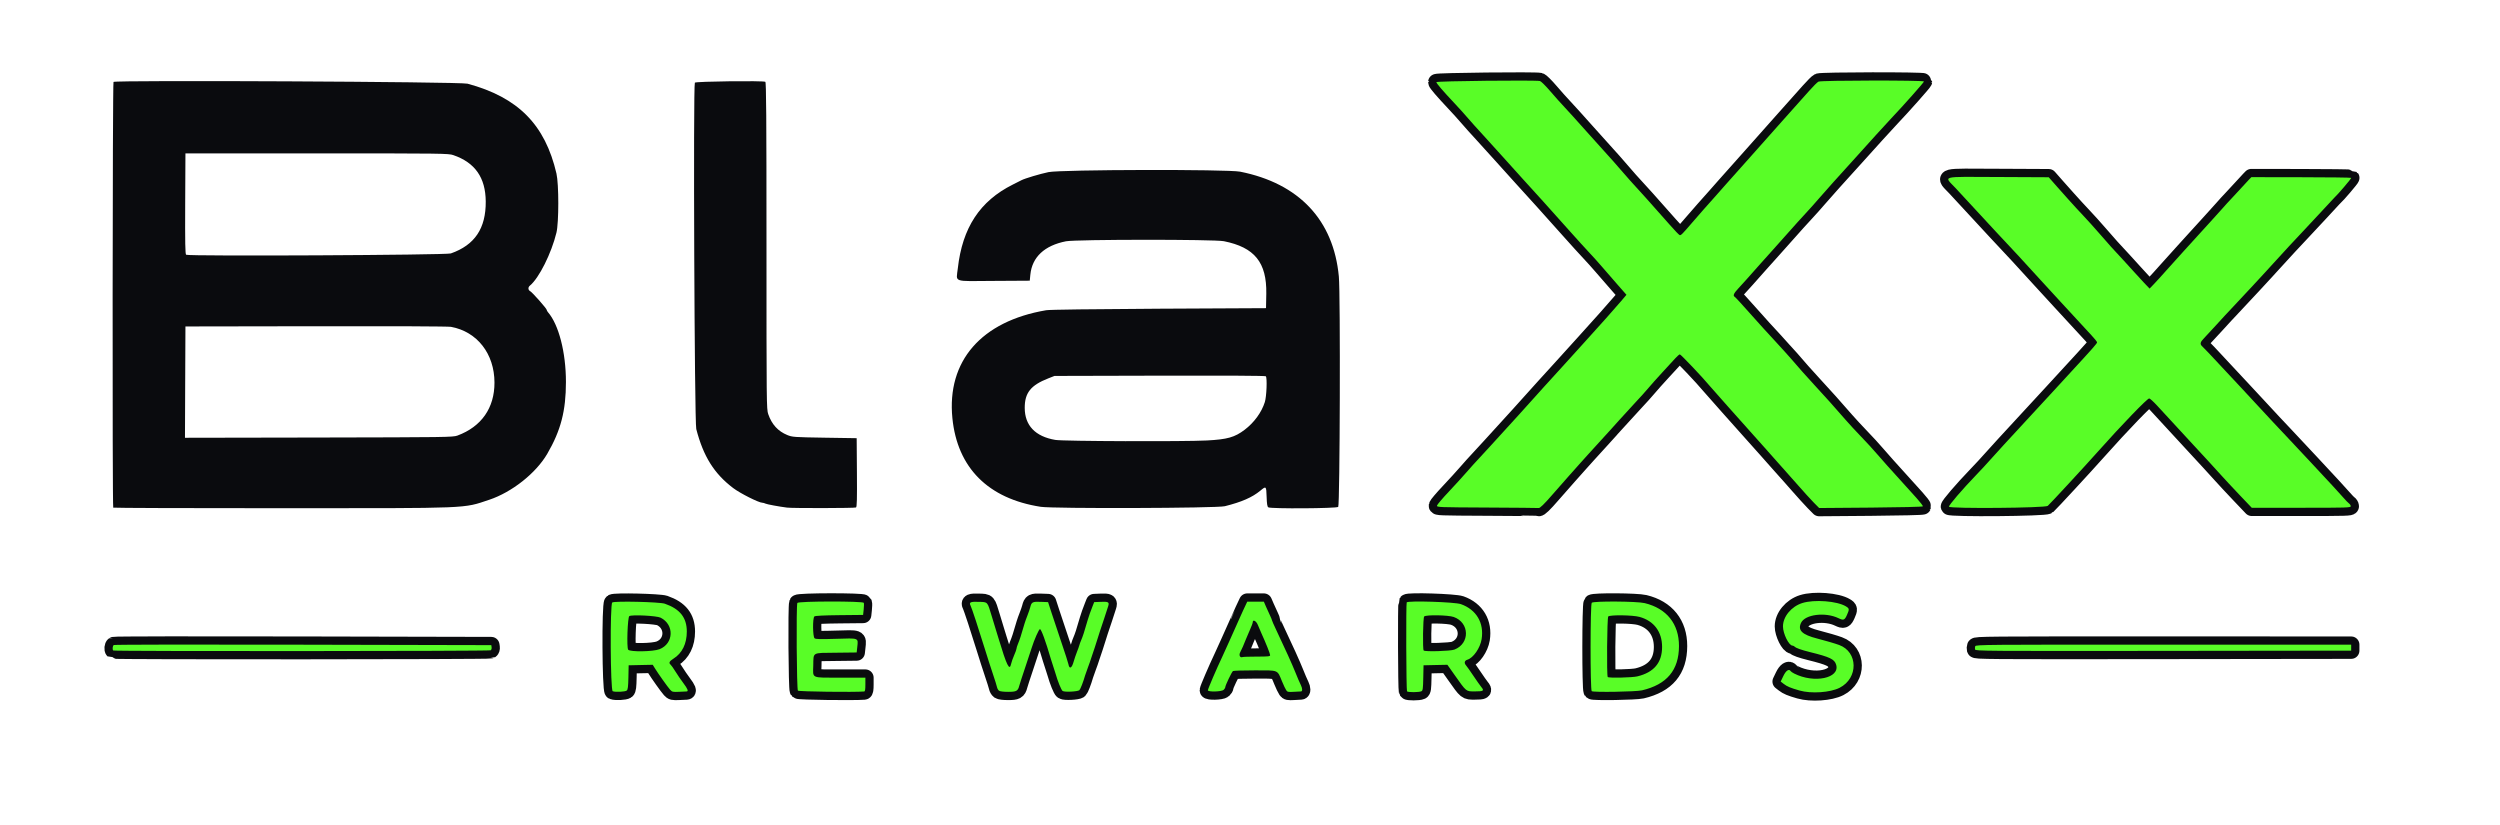
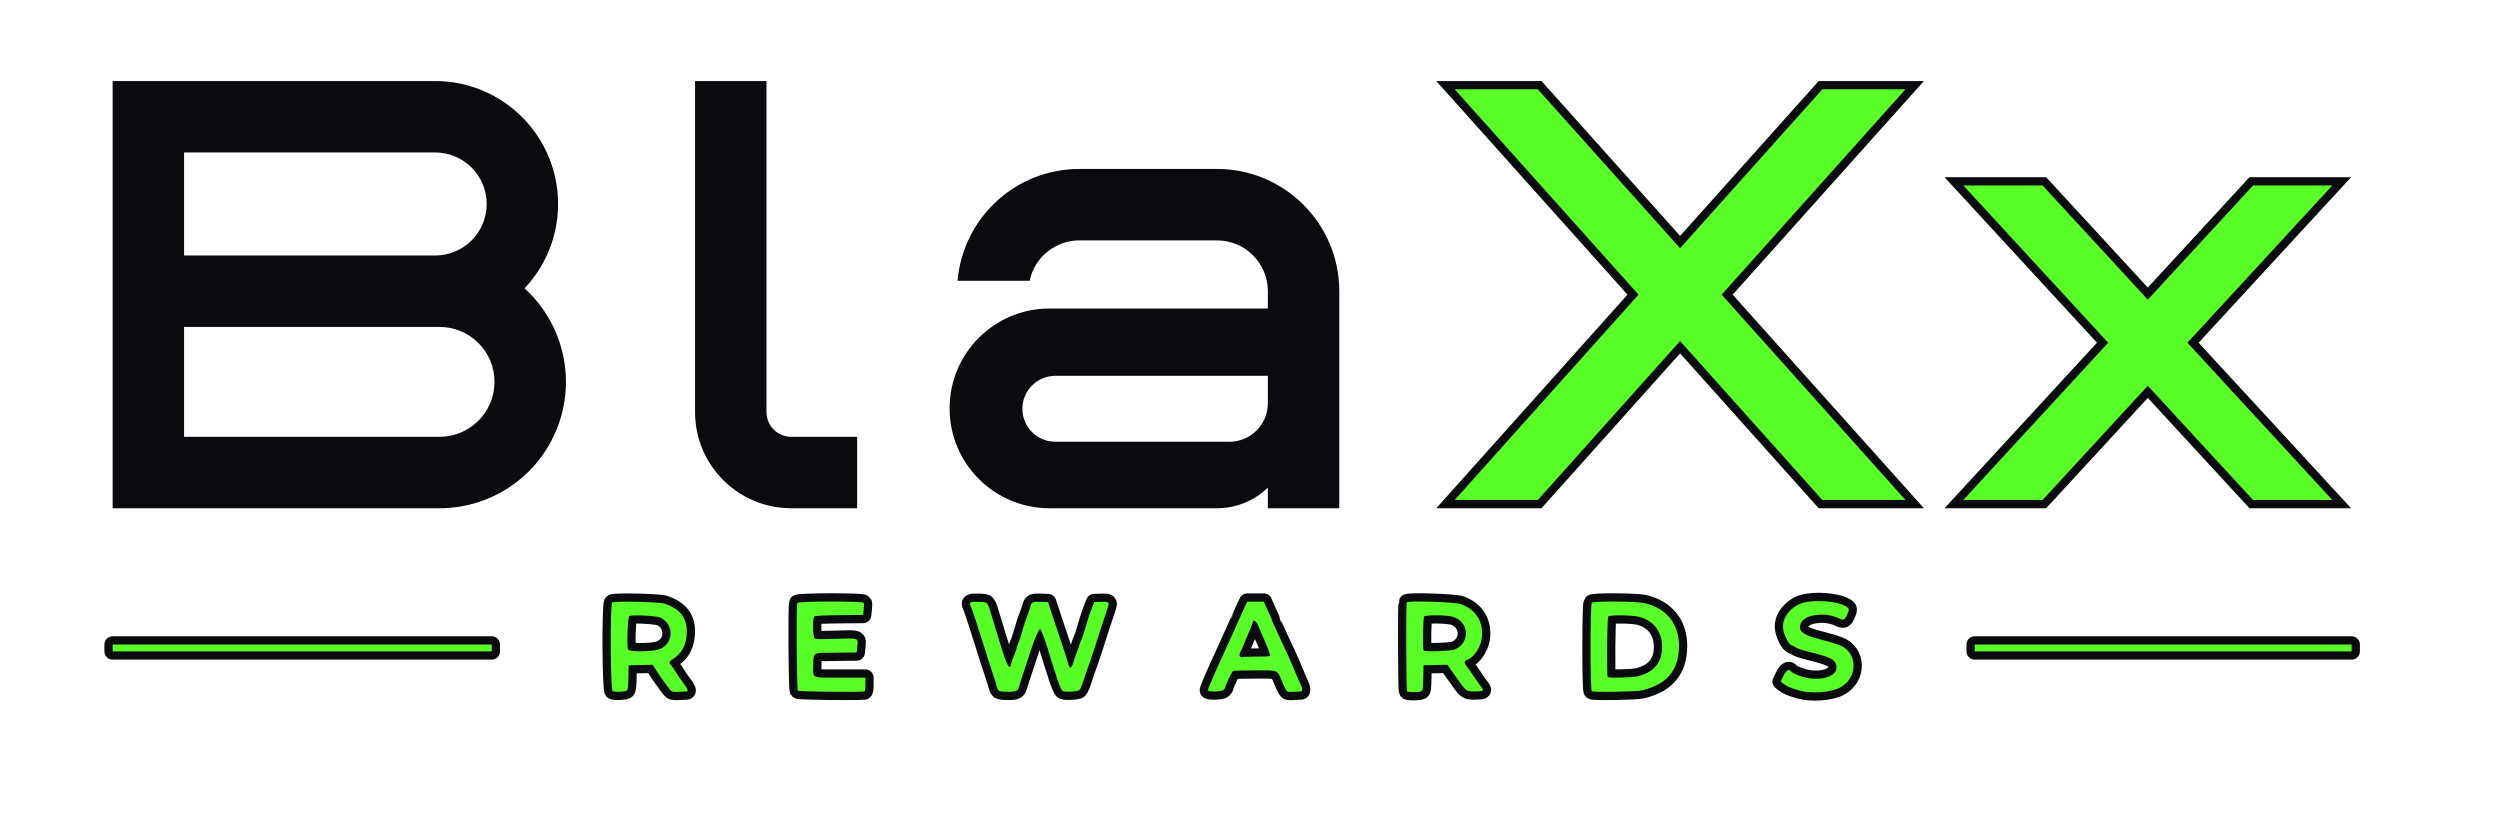
- <svg xmlns="http://www.w3.org/2000/svg" viewBox="0 0 910 300">
-   <path fill="#0A0B0E" fill-rule="evenodd" d="M41.22,184.78C40.86,184.42 40.96,30.18 41.32,29.82C42.01,29.12 167.52,29.75 170.17,30.46C188.59,35.43 198.41,45.35 202.55,63.17C203.44,67.02 203.44,80.98 202.55,84.67C200.72,92.21 196.20,101.24 192.89,103.96C192.13,104.58 192.19,105.57 193.00,106.00C193.78,106.42 199.00,112.33 199.00,112.79C199.00,112.97 199.21,113.35 199.46,113.64C203.39,118.17 206.00,128.28 206.00,139.03C206.00,149.53 204.15,156.67 199.21,165.17C195.11,172.22 186.36,179.15 178.10,181.91C168.41,185.14 172.25,184.99 102.31,184.99C68.83,185.00 41.34,184.90 41.22,184.78ZM286.50,184.77C283.56,184.40 279.11,183.57 278.61,183.31C278.30,183.14 277.80,183.00 277.50,183.00C276.22,183.00 269.44,179.59 266.90,177.67C259.95,172.41 256.02,166.14 253.44,156.17C252.79,153.66 252.30,31.07 252.93,30.09C253.24,29.62 277.84,29.32 278.58,29.78C278.91,29.99 279.00,42.41 279.00,89.47C279.00,146.95 279.02,148.96 279.63,150.73C280.93,154.50 283.19,156.97 286.59,158.36C288.43,159.10 288.95,159.14 300.17,159.32L311.83,159.50L311.92,171.98C311.99,181.74 311.92,184.51 311.59,184.72C311.18,184.98 288.50,185.03 286.50,184.77ZM378.83,184.48C359.68,181.52 348.47,170.27 346.67,152.21C344.60,131.40 357.19,116.93 380.83,112.92C382.06,112.71 397.94,112.50 421.83,112.37L460.83,112.17L460.93,106.90C461.12,95.53 456.68,90.04 445.50,87.80C441.96,87.09 391.60,87.12 388.00,87.83C380.18,89.37 375.68,93.59 375.05,99.96L374.83,102.17L361.74,102.25C346.53,102.36 348.06,102.89 348.64,97.72C350.29,82.91 356.67,73.17 368.67,67.18C370.04,66.49 371.45,65.78 371.80,65.60C373.04,64.95 378.55,63.30 381.66,62.65C386.14,61.71 446.82,61.58 451.42,62.49C472.87,66.77 485.42,80.11 487.34,100.66C487.95,107.10 487.73,183.89 487.11,184.51C486.53,185.09 462.57,185.24 461.67,184.67C461.29,184.43 461.14,183.51 461.05,180.85C460.92,176.87 460.89,176.84 458.73,178.63C455.81,181.04 451.99,182.72 445.85,184.26C442.94,185.00 383.42,185.19 378.83,184.48ZM439.33,160.33C446.78,159.93 449.41,159.19 453.05,156.44C456.51,153.82 459.22,150.10 460.40,146.35C461.04,144.32 461.30,137.50 460.76,136.96C460.56,136.76 446.33,136.68 422.14,136.74L383.83,136.84L381.57,137.73C375.20,140.23 373.00,142.97 373.00,148.44C373.00,154.86 376.84,158.89 384.15,160.13C387.08,160.63 430.69,160.78 439.33,160.33ZM166.50,158.55C175.25,155.31 180.02,148.49 179.99,139.23C179.96,128.75 173.69,120.73 164.17,118.97C163.18,118.79 143.04,118.70 115.00,118.75L67.50,118.83L67.41,139.09L67.33,159.35L116.08,159.26C162.55,159.17 164.91,159.14 166.50,158.55ZM164.11,92.25C172.82,89.19 176.88,83.14 176.81,73.33C176.74,64.65 172.92,59.18 165.00,56.46C163.24,55.86 161.36,55.83 115.33,55.83L67.50,55.83L67.41,74.15C67.35,88.57 67.42,92.51 67.75,92.73C68.68,93.33 162.35,92.86 164.11,92.25Z" />
-   <path fill="#59FD27" stroke="#0A0B0E" stroke-width="6" stroke-linejoin="round" paint-order="stroke" fill-rule="evenodd" d="M223.03,251.61C222.18,251.30 222.01,220.01 222.86,219.31C223.58,218.71 240.10,219.09 242.00,219.75C247.50,221.66 249.99,224.81 250.00,229.86C250.00,234.33 248.31,237.78 245.14,239.75C243.62,240.70 243.34,241.31 244.12,241.96C244.37,242.17 245.15,243.28 245.85,244.42C246.55,245.56 247.85,247.46 248.73,248.63C250.35,250.78 250.68,251.65 249.92,251.69C249.69,251.70 248.43,251.75 247.11,251.82C244.89,251.92 244.67,251.87 243.92,251.05C243.04,250.08 239.59,245.23 238.37,243.24L237.60,241.98L233.22,242.07L228.83,242.17L228.74,246.55C228.67,249.97 228.54,251.03 228.14,251.35C227.58,251.82 224.07,252.00 223.03,251.61ZM290.44,251.39C289.99,250.94 289.79,220.61 290.23,219.47C290.48,218.80 314.17,218.77 314.43,219.43C314.52,219.67 314.50,220.76 314.38,221.85L314.17,223.83L305.53,223.92C299.84,223.98 296.74,224.14 296.44,224.38C295.76,224.94 295.82,231.77 296.51,232.34C296.91,232.67 298.63,232.71 304.32,232.53C312.77,232.26 312.41,232.12 312.05,235.50L311.83,237.50L304.26,237.59C295.39,237.69 296.16,237.26 296.03,242.27C295.91,247.05 295.06,246.67 305.87,246.67L315.00,246.67L315.00,249.17C315.00,250.93 314.88,251.68 314.58,251.70C310.89,252.01 290.80,251.75 290.44,251.39ZM363.66,251.43C363.34,251.20 363.00,250.60 362.90,250.09C362.80,249.58 362.11,247.37 361.36,245.17C360.62,242.97 359.31,238.92 358.47,236.17C356.22,228.88 353.72,221.28 353.27,220.41C352.66,219.22 353.26,218.96 356.35,219.07C359.63,219.18 359.36,218.89 361.01,224.33C361.59,226.26 362.25,228.43 362.48,229.17C362.71,229.90 363.15,231.33 363.45,232.33C366.47,242.36 367.48,244.40 368.05,241.62C368.19,240.96 368.69,239.55 369.15,238.50C369.62,237.45 370.00,236.38 370.00,236.14C370.00,235.89 370.21,235.20 370.46,234.59C371.19,232.83 371.64,231.44 372.98,226.83C373.14,226.28 373.60,225.01 374.00,224.00C374.40,222.99 374.85,221.67 375.00,221.07C375.48,219.14 375.81,218.96 378.80,219.07L381.50,219.17L382.80,223.17C383.51,225.37 385.14,230.24 386.41,234.00C387.69,237.76 388.81,241.25 388.90,241.75C389.27,243.72 390.13,243.29 390.82,240.80C391.07,239.90 391.60,238.34 392.00,237.33C392.40,236.33 392.80,235.20 392.89,234.83C392.98,234.47 393.25,233.72 393.49,233.17C394.16,231.61 394.65,230.11 395.98,225.50C396.35,224.24 396.93,222.59 397.69,220.67L398.28,219.17L400.69,219.07C403.51,218.95 403.87,219.18 403.36,220.72C403.16,221.33 402.48,223.41 401.86,225.33C401.24,227.26 400.59,229.21 400.41,229.67C400.23,230.12 399.83,231.40 399.51,232.50C399.19,233.60 398.73,235.03 398.50,235.67C398.26,236.31 397.76,237.81 397.38,239.00C397.01,240.19 396.38,241.99 395.99,243.00C395.60,244.01 395.15,245.28 394.99,245.83C394.32,248.18 393.28,250.86 392.91,251.21C392.33,251.76 387.46,252.00 386.80,251.51C386.28,251.14 385.01,247.99 384.16,245.00C383.93,244.17 383.59,243.12 383.41,242.67C383.23,242.21 382.82,240.93 382.50,239.83C380.62,233.37 379.02,229.00 378.54,229.00C378.16,229.01 376.45,232.89 375.53,235.83C375.25,236.75 374.18,239.97 373.16,243.00C372.13,246.03 371.17,249.01 371.01,249.63C370.52,251.54 369.97,251.83 366.95,251.83C365.36,251.83 364.01,251.67 363.66,251.43ZM468.20,251.27C467.93,250.89 467.22,249.40 466.63,247.96C464.88,243.73 465.55,244.00 456.74,244.01C452.57,244.01 449.00,244.12 448.81,244.26C448.37,244.55 446.00,249.51 446.00,250.13C446.00,250.37 445.73,250.81 445.39,251.12C444.63,251.80 439.67,251.93 439.67,251.26C439.67,250.77 442.82,243.45 445.01,238.83C445.88,237.00 446.99,234.55 447.48,233.39C447.96,232.23 448.96,230.02 449.68,228.47C450.41,226.92 451.00,225.59 451.00,225.51C451.00,225.44 451.67,223.94 452.50,222.19L454.00,219.00L457.02,219.00L460.04,219.00L460.87,220.92C461.33,221.97 462.00,223.44 462.36,224.19C462.71,224.93 463.00,225.66 463.00,225.79C463.00,225.93 463.69,227.50 464.53,229.27C467.73,236.02 470.42,241.97 471.49,244.67C472.28,246.65 472.98,248.29 473.54,249.44C474.11,250.62 474.13,251.66 473.58,251.68C473.35,251.68 472.16,251.75 470.92,251.82C468.94,251.94 468.62,251.88 468.20,251.27ZM512.15,251.63C511.86,251.18 511.76,219.72 512.04,219.27C512.46,218.58 529.58,219.12 531.75,219.90C537.40,221.90 540.26,226.74 539.31,232.67C538.79,235.88 536.28,239.50 534.11,240.14C533.10,240.45 532.87,241.31 533.59,242.14C533.93,242.52 535.16,244.26 536.32,246.00C537.48,247.74 538.79,249.59 539.22,250.11C540.33,251.45 540.00,251.67 536.85,251.67C533.58,251.67 533.85,251.89 529.50,245.73L526.85,241.98L522.51,242.07L518.17,242.17L518.07,246.74C517.99,250.68 517.90,251.36 517.41,251.61C516.55,252.04 512.41,252.06 512.15,251.63ZM579.38,251.58C578.82,251.02 578.84,219.96 579.40,219.40C580.05,218.75 595.85,218.85 598.65,219.53C606.67,221.46 611.17,227.09 611.15,235.17C611.13,243.92 606.75,249.16 597.67,251.29C595.43,251.81 579.86,252.06 579.38,251.58ZM655.00,251.34C651.73,250.40 650.52,249.90 649.29,248.95L648.17,248.08L649.15,246.04C650.10,244.05 651.21,243.33 651.82,244.31C651.93,244.48 652.50,244.87 653.09,245.17C660.35,248.86 669.83,246.87 668.36,241.96C667.76,239.95 666.16,239.18 658.83,237.36C655.62,236.56 653.78,235.91 653.26,235.39C653.04,235.18 652.68,235.00 652.46,235.00C651.15,235.00 649.00,230.66 649.00,228.02C648.99,224.46 652.05,220.76 656.05,219.50C660.40,218.13 668.74,218.77 671.92,220.72C673.19,221.50 673.22,221.75 672.31,223.81C671.45,225.75 671.05,225.91 669.23,225.03C664.43,222.71 657.04,223.62 655.58,226.72C654.30,229.43 655.94,231.02 661.50,232.44C664.33,233.16 667.95,234.22 669.44,234.77C676.38,237.30 676.50,246.85 669.63,250.35C666.21,252.10 659.28,252.57 655.00,251.34ZM596.00,246.20C602.04,244.74 605.00,241.21 605.00,235.48C605.00,229.97 602.02,226.00 596.81,224.56C594.33,223.87 586.04,223.76 585.40,224.40C584.97,224.83 584.79,246.02 585.22,246.44C585.62,246.85 594.12,246.65 596.00,246.20ZM457.53,239.00C461.68,239.00 462.33,238.93 462.33,238.47C462.33,237.97 460.79,234.10 459.15,230.50C458.73,229.58 458.14,228.20 457.83,227.42C457.26,226.01 456.00,225.37 456.00,226.50C456.00,226.77 455.57,227.94 455.05,229.08C454.53,230.23 453.84,231.84 453.52,232.67C452.75,234.66 452.03,236.29 451.43,237.43C450.88,238.48 451.37,239.52 452.25,239.18C452.51,239.08 454.88,239.00 457.53,239.00ZM41.22,236.78C40.85,236.40 40.98,235.10 41.42,234.79C41.65,234.63 71.57,234.57 110.33,234.67L178.83,234.83L178.95,235.63C179.01,236.07 178.86,236.55 178.61,236.71C178.09,237.04 41.55,237.11 41.22,236.78ZM240.06,236.31C245.27,234.26 245.52,227.38 240.47,224.84C239.05,224.13 229.96,223.67 229.07,224.27C228.44,224.69 228.06,235.77 228.66,236.49C229.37,237.35 237.76,237.22 240.06,236.31ZM529.41,236.45C535.13,234.24 534.96,226.64 529.15,224.58C527.13,223.87 519.07,223.73 518.40,224.40C517.97,224.83 517.80,236.36 518.22,236.78C518.73,237.28 527.95,237.01 529.41,236.45ZM718.92,236.41C718.84,236.09 718.86,235.55 718.98,235.23C719.18,234.66 722.15,234.63 787.51,234.65L855.83,234.67L855.83,235.75L855.83,236.83L787.46,236.92C722.30,237.00 719.07,236.97 718.92,236.41ZM541.39,184.75C523.60,184.66 522.96,184.64 523.06,184.04C523.12,183.70 525.06,181.41 527.37,178.96C529.68,176.51 532.60,173.30 533.87,171.83C535.13,170.37 537.23,168.04 538.53,166.67C539.83,165.29 541.70,163.27 542.67,162.17C544.39,160.23 548.54,155.68 553.00,150.83C554.19,149.54 556.22,147.29 557.50,145.83C558.78,144.37 560.81,142.12 562.00,140.83C563.19,139.55 566.12,136.33 568.50,133.69C570.88,131.05 574.56,126.99 576.67,124.67C582.06,118.74 587.83,112.27 590.10,109.59L592.03,107.31L588.93,103.78C587.23,101.84 584.66,98.88 583.22,97.21C581.78,95.53 579.68,93.19 578.54,92.00C577.40,90.81 573.93,86.98 570.83,83.50C564.94,76.88 557.69,68.83 554.00,64.82C552.81,63.52 549.43,59.78 546.50,56.50C543.57,53.23 540.18,49.49 538.97,48.19C537.75,46.89 535.66,44.56 534.32,43.00C532.97,41.44 530.74,38.96 529.35,37.50C525.24,33.13 522.83,30.33 522.83,29.90C522.83,29.49 558.93,29.10 560.55,29.49C560.95,29.59 562.66,31.28 564.34,33.25C566.03,35.22 568.34,37.81 569.48,39.00C570.61,40.19 574.14,44.09 577.32,47.67C580.49,51.24 583.93,55.07 584.96,56.17C585.99,57.27 588.24,59.82 589.97,61.84C591.69,63.85 593.27,65.65 593.47,65.83C593.99,66.30 603.82,77.27 607.75,81.78C609.54,83.82 611.19,85.54 611.43,85.60C611.89,85.69 612.34,85.24 616.13,80.83C618.50,78.07 621.72,74.42 624.34,71.51C625.17,70.59 626.89,68.63 628.17,67.17C629.44,65.70 631.92,62.93 633.67,61.00C635.42,59.07 637.83,56.38 639.01,55.00C640.20,53.63 644.47,48.82 648.50,44.32C652.53,39.82 657.03,34.77 658.50,33.11C659.97,31.44 661.51,29.91 661.93,29.71C662.93,29.22 700.33,29.17 700.33,29.66C700.33,29.98 692.61,38.68 688.49,43.00C687.35,44.19 684.87,46.90 682.96,49.02C681.06,51.14 678.00,54.53 676.17,56.55C668.91,64.54 664.39,69.58 662.04,72.31C660.69,73.88 658.74,76.07 657.71,77.17C656.68,78.27 655.16,79.93 654.33,80.86C650.41,85.28 647.91,88.08 645.00,91.32C643.26,93.25 641.37,95.36 640.80,96.00C637.30,99.98 633.68,104.02 632.59,105.17C631.09,106.76 630.73,107.65 631.43,108.04C631.70,108.20 634.01,110.69 636.55,113.58C639.09,116.46 641.48,119.13 641.86,119.50C642.24,119.86 644.10,121.89 646.00,124.00C647.90,126.11 649.54,127.91 649.65,128.00C649.84,128.16 653.50,132.33 655.96,135.19C656.58,135.91 658.47,138.00 660.16,139.83C664.47,144.49 667.56,147.95 671.81,152.84C673.08,154.30 675.64,157.08 677.50,159.00C679.37,160.92 681.91,163.70 683.16,165.17C684.40,166.63 686.12,168.58 686.97,169.50C688.64,171.30 693.68,176.88 697.61,181.28C698.95,182.78 700.00,184.14 699.94,184.31C699.88,184.48 691.67,184.68 681.00,184.77L662.17,184.92L660.15,182.88C659.05,181.75 656.51,178.96 654.51,176.67C652.52,174.38 650.72,172.35 650.52,172.17C650.33,171.98 648.52,169.96 646.52,167.67C644.51,165.38 642.64,163.26 642.35,162.97C642.07,162.68 640.33,160.74 638.50,158.66C636.67,156.58 632.47,151.86 629.16,148.19C625.86,144.51 622.73,140.97 622.21,140.33C620.03,137.65 611.83,129.00 611.47,129.00C611.25,129.00 610.51,129.64 609.81,130.42C609.11,131.20 607.01,133.48 605.14,135.50C603.27,137.52 600.99,140.07 600.08,141.17C599.17,142.27 596.87,144.82 594.96,146.85C593.06,148.88 590.45,151.73 589.17,153.18C587.88,154.64 586.75,155.91 586.64,156.00C586.54,156.09 584.90,157.89 583.00,160.00C581.10,162.11 578.84,164.58 577.99,165.50C577.13,166.42 575.85,167.84 575.14,168.67C574.43,169.49 572.56,171.59 570.99,173.33C569.42,175.08 566.75,178.10 565.06,180.07C562.08,183.52 560.46,185.09 560.04,184.92C559.93,184.88 551.54,184.80 541.39,184.75ZM709.43,184.44C709.26,183.99 714.17,178.26 719.37,172.85C721.31,170.82 723.41,168.57 724.03,167.83C725.07,166.61 731.86,159.20 741.14,149.18C743.17,146.98 745.81,144.13 747.00,142.83C748.19,141.53 750.75,138.75 752.68,136.65C762.03,126.51 763.33,125.03 763.33,124.61C763.32,124.37 762.38,123.19 761.24,121.99C760.10,120.79 757.67,118.16 755.85,116.15C754.02,114.14 751.47,111.38 750.18,110.00C748.89,108.62 745.66,105.11 743.00,102.18C735.93,94.41 733.66,91.95 726.35,84.17C725.14,82.88 721.95,79.43 719.26,76.50C716.57,73.57 713.17,69.89 711.70,68.33C707.56,63.94 706.00,64.33 727.37,64.43L745.74,64.52L746.75,65.67C747.30,66.31 748.23,67.36 748.80,68.00C749.37,68.64 751.18,70.67 752.81,72.50C754.44,74.33 756.92,77.03 758.32,78.50C759.72,79.97 762.36,82.89 764.18,85.00C767.62,88.99 769.23,90.77 773.18,94.99C774.47,96.37 776.18,98.25 776.98,99.17C777.78,100.08 779.34,101.78 780.44,102.94L782.45,105.05L784.04,103.39C784.91,102.48 786.95,100.25 788.56,98.42C790.18,96.60 793.00,93.47 794.83,91.46C796.67,89.46 798.90,86.99 799.80,85.99C800.69,84.99 802.81,82.67 804.50,80.83C806.19,79.00 808.22,76.75 809.01,75.83C809.79,74.92 811.37,73.19 812.51,72.00C813.66,70.81 815.32,69.01 816.21,68.00C817.10,67.00 818.21,65.79 818.67,65.33L819.50,64.48L837.57,64.51C847.51,64.52 855.74,64.63 855.85,64.74C856.01,64.90 850.78,71.03 849.66,72.00C849.55,72.09 847.46,74.34 845.01,77.00C842.57,79.66 839.41,83.03 838.01,84.50C835.84,86.76 831.21,91.77 826.34,97.13C825.70,97.84 825.01,98.59 824.82,98.80C824.63,99.00 822.47,101.34 820.02,104.00C817.56,106.66 814.34,110.11 812.85,111.67C811.36,113.23 808.65,116.15 806.83,118.17C805.01,120.18 802.95,122.41 802.26,123.11C800.87,124.51 800.70,125.25 801.58,126.04C801.90,126.33 802.92,127.37 803.85,128.36C810.86,135.90 815.50,140.86 815.66,141.00C815.76,141.09 818.68,144.24 822.15,148.00C825.61,151.76 829.96,156.41 831.81,158.34C833.66,160.27 837.79,164.69 841.00,168.15C844.21,171.62 847.90,175.59 849.21,176.98C850.51,178.36 852.22,180.25 853.01,181.17C853.79,182.08 854.71,183.03 855.05,183.27C855.39,183.51 855.67,183.96 855.67,184.27C855.66,184.79 854.35,184.83 837.65,184.83L819.64,184.83L815.04,180.00C812.51,177.34 809.56,174.16 808.47,172.94C807.39,171.71 802.23,166.09 797.00,160.45C791.77,154.81 786.45,149.03 785.17,147.62C783.88,146.22 782.60,145.05 782.31,145.03C781.63,144.99 772.27,154.68 763.72,164.29C758.73,169.90 746.47,183.16 745.38,184.14C744.50,184.92 709.73,185.21 709.43,184.44Z" />
+ <svg xmlns="http://www.w3.org/2000/svg" viewBox="0 0 910 300" shape-rendering="geometricPrecision">
+   <path fill="#0A0B0E" fill-rule="evenodd" d="M41,29.5H158.4A44.75,44.75 0 0 1 190.94,104.96A46,46 0 0 1 160,185H41ZM67,55.5H158.4A18.75,18.75 0 0 1 158.4,93H67ZM67,119H160A20,20 0 0 1 160,159H67ZM253,29.5H279V150A9,9 0 0 0 288,159H312V185H288A35,35 0 0 1 253,150ZM348.56,102.2A44.5,44.5 0 0 1 392.9,61.5H443A44.5,44.5 0 0 1 487.5,106V185H461.5V177.5A26.57,26.57 0 0 1 443,185H382A36.35,36.35 0 0 1 345.65,148.65A36.35,36.35 0 0 1 382,112.3H461.5V106A18.5,18.5 0 0 0 443,87.5H392.9A18.5,18.5 0 0 0 374.79,102.2ZM384.15,136.8H461.5V146.8A14,14 0 0 1 447.5,160.8H384.15A12,12 0 0 1 384.15,136.8Z" />
+   <path fill="#59FD27" stroke="#0A0B0E" stroke-width="6" stroke-linejoin="miter" stroke-miterlimit="8" paint-order="stroke" fill-rule="evenodd" d="M529.51,32.5L559.76,32.5L611.55,90.36L663.34,32.5L693.59,32.5L626.67,107.25L693.59,182L663.34,182L611.55,124.14L559.76,182L529.51,182L596.43,107.25ZM714.64,67.5L743.48,67.5L781.8,109.09L820.12,67.5L848.96,67.5L796.22,124.75L848.96,182L820.12,182L781.8,140.41L743.48,182L714.64,182L767.38,124.75Z" />
+   <path fill="#59FD27" stroke="#0A0B0E" stroke-width="6" stroke-linejoin="round" paint-order="stroke" fill-rule="evenodd" d="M223.03,251.61C222.18,251.30 222.01,220.01 222.86,219.31C223.58,218.71 240.10,219.09 242.00,219.75C247.50,221.66 249.99,224.81 250.00,229.86C250.00,234.33 248.31,237.78 245.14,239.75C243.62,240.70 243.34,241.31 244.12,241.96C244.37,242.17 245.15,243.28 245.85,244.42C246.55,245.56 247.85,247.46 248.73,248.63C250.35,250.78 250.68,251.65 249.92,251.69C249.69,251.70 248.43,251.75 247.11,251.82C244.89,251.92 244.67,251.87 243.92,251.05C243.04,250.08 239.59,245.23 238.37,243.24L237.60,241.98L233.22,242.07L228.83,242.17L228.74,246.55C228.67,249.97 228.54,251.03 228.14,251.35C227.58,251.82 224.07,252.00 223.03,251.61ZM290.44,251.39C289.99,250.94 289.79,220.61 290.23,219.47C290.48,218.80 314.17,218.77 314.43,219.43C314.52,219.67 314.50,220.76 314.38,221.85L314.17,223.83L305.53,223.92C299.84,223.98 296.74,224.14 296.44,224.38C295.76,224.94 295.82,231.77 296.51,232.34C296.91,232.67 298.63,232.71 304.32,232.53C312.77,232.26 312.41,232.12 312.05,235.50L311.83,237.50L304.26,237.59C295.39,237.69 296.16,237.26 296.03,242.27C295.91,247.05 295.06,246.67 305.87,246.67L315.00,246.67L315.00,249.17C315.00,250.93 314.88,251.68 314.58,251.70C310.89,252.01 290.80,251.75 290.44,251.39ZM363.66,251.43C363.34,251.20 363.00,250.60 362.90,250.09C362.80,249.58 362.11,247.37 361.36,245.17C360.62,242.97 359.31,238.92 358.47,236.17C356.22,228.88 353.72,221.28 353.27,220.41C352.66,219.22 353.26,218.96 356.35,219.07C359.63,219.18 359.36,218.89 361.01,224.33C361.59,226.26 362.25,228.43 362.48,229.17C362.71,229.90 363.15,231.33 363.45,232.33C366.47,242.36 367.48,244.40 368.05,241.62C368.19,240.96 368.69,239.55 369.15,238.50C369.62,237.45 370.00,236.38 370.00,236.14C370.00,235.89 370.21,235.20 370.46,234.59C371.19,232.83 371.64,231.44 372.98,226.83C373.14,226.28 373.60,225.01 374.00,224.00C374.40,222.99 374.85,221.67 375.00,221.07C375.48,219.14 375.81,218.96 378.80,219.07L381.50,219.17L382.80,223.17C383.51,225.37 385.14,230.24 386.41,234.00C387.69,237.76 388.81,241.25 388.90,241.75C389.27,243.72 390.13,243.29 390.82,240.80C391.07,239.90 391.60,238.34 392.00,237.33C392.40,236.33 392.80,235.20 392.89,234.83C392.98,234.47 393.25,233.72 393.49,233.17C394.16,231.61 394.65,230.11 395.98,225.50C396.35,224.24 396.93,222.59 397.69,220.67L398.28,219.17L400.69,219.07C403.51,218.95 403.87,219.18 403.36,220.72C403.16,221.33 402.48,223.41 401.86,225.33C401.24,227.26 400.59,229.21 400.41,229.67C400.23,230.12 399.83,231.40 399.51,232.50C399.19,233.60 398.73,235.03 398.50,235.67C398.26,236.31 397.76,237.81 397.38,239.00C397.01,240.19 396.38,241.99 395.99,243.00C395.60,244.01 395.15,245.28 394.99,245.83C394.32,248.18 393.28,250.86 392.91,251.21C392.33,251.76 387.46,252.00 386.80,251.51C386.28,251.14 385.01,247.99 384.16,245.00C383.93,244.17 383.59,243.12 383.41,242.67C383.23,242.21 382.82,240.93 382.50,239.83C380.62,233.37 379.02,229.00 378.54,229.00C378.16,229.01 376.45,232.89 375.53,235.83C375.25,236.75 374.18,239.97 373.16,243.00C372.13,246.03 371.17,249.01 371.01,249.63C370.52,251.54 369.97,251.83 366.95,251.83C365.36,251.83 364.01,251.67 363.66,251.43ZM468.20,251.27C467.93,250.89 467.22,249.40 466.63,247.96C464.88,243.73 465.55,244.00 456.74,244.01C452.57,244.01 449.00,244.12 448.81,244.26C448.37,244.55 446.00,249.51 446.00,250.13C446.00,250.37 445.73,250.81 445.39,251.12C444.63,251.80 439.67,251.93 439.67,251.26C439.67,250.77 442.82,243.45 445.01,238.83C445.88,237.00 446.99,234.55 447.48,233.39C447.96,232.23 448.96,230.02 449.68,228.47C450.41,226.92 451.00,225.59 451.00,225.51C451.00,225.44 451.67,223.94 452.50,222.19L454.00,219.00L457.02,219.00L460.04,219.00L460.87,220.92C461.33,221.97 462.00,223.44 462.36,224.19C462.71,224.93 463.00,225.66 463.00,225.79C463.00,225.93 463.69,227.50 464.53,229.27C467.73,236.02 470.42,241.97 471.49,244.67C472.28,246.65 472.98,248.29 473.54,249.44C474.11,250.62 474.13,251.66 473.58,251.68C473.35,251.68 472.16,251.75 470.92,251.82C468.94,251.94 468.62,251.88 468.20,251.27ZM512.15,251.63C511.86,251.18 511.76,219.72 512.04,219.27C512.46,218.58 529.58,219.12 531.75,219.90C537.40,221.90 540.26,226.74 539.31,232.67C538.79,235.88 536.28,239.50 534.11,240.14C533.10,240.45 532.87,241.31 533.59,242.14C533.93,242.52 535.16,244.26 536.32,246.00C537.48,247.74 538.79,249.59 539.22,250.11C540.33,251.45 540.00,251.67 536.85,251.67C533.58,251.67 533.85,251.89 529.50,245.73L526.85,241.98L522.51,242.07L518.17,242.17L518.07,246.74C517.99,250.68 517.90,251.36 517.41,251.61C516.55,252.04 512.41,252.06 512.15,251.63ZM579.38,251.58C578.82,251.02 578.84,219.96 579.40,219.40C580.05,218.75 595.85,218.85 598.65,219.53C606.67,221.46 611.17,227.09 611.15,235.17C611.13,243.92 606.75,249.16 597.67,251.29C595.43,251.81 579.86,252.06 579.38,251.58ZM655.00,251.34C651.73,250.40 650.52,249.90 649.29,248.95L648.17,248.08L649.15,246.04C650.10,244.05 651.21,243.33 651.82,244.31C651.93,244.48 652.50,244.87 653.09,245.17C660.35,248.86 669.83,246.87 668.36,241.96C667.76,239.95 666.16,239.18 658.83,237.36C655.62,236.56 653.78,235.91 653.26,235.39C653.04,235.18 652.68,235.00 652.46,235.00C651.15,235.00 649.00,230.66 649.00,228.02C648.99,224.46 652.05,220.76 656.05,219.50C660.40,218.13 668.74,218.77 671.92,220.72C673.19,221.50 673.22,221.75 672.31,223.81C671.45,225.75 671.05,225.91 669.23,225.03C664.43,222.71 657.04,223.62 655.58,226.72C654.30,229.43 655.94,231.02 661.50,232.44C664.33,233.16 667.95,234.22 669.44,234.77C676.38,237.30 676.50,246.85 669.63,250.35C666.21,252.10 659.28,252.57 655.00,251.34ZM596.00,246.20C602.04,244.74 605.00,241.21 605.00,235.48C605.00,229.97 602.02,226.00 596.81,224.56C594.33,223.87 586.04,223.76 585.40,224.40C584.97,224.83 584.79,246.02 585.22,246.44C585.62,246.85 594.12,246.65 596.00,246.20ZM457.53,239.00C461.68,239.00 462.33,238.93 462.33,238.47C462.33,237.97 460.79,234.10 459.15,230.50C458.73,229.58 458.14,228.20 457.83,227.42C457.26,226.01 456.00,225.37 456.00,226.50C456.00,226.77 455.57,227.94 455.05,229.08C454.53,230.23 453.84,231.84 453.52,232.67C452.75,234.66 452.03,236.29 451.43,237.43C450.88,238.48 451.37,239.52 452.25,239.18C452.51,239.08 454.88,239.00 457.53,239.00ZM240.06,236.31C245.27,234.26 245.52,227.38 240.47,224.84C239.05,224.13 229.96,223.67 229.07,224.27C228.44,224.69 228.06,235.77 228.66,236.49C229.37,237.35 237.76,237.22 240.06,236.31ZM529.41,236.45C535.13,234.24 534.96,226.64 529.15,224.58C527.13,223.87 519.07,223.73 518.40,224.40C517.97,224.83 517.80,236.36 518.22,236.78C518.73,237.28 527.95,237.01 529.41,236.45ZM41,234.6H179V237.1H41ZM718.8,234.6H856V237.1H718.8Z" />
</svg>
